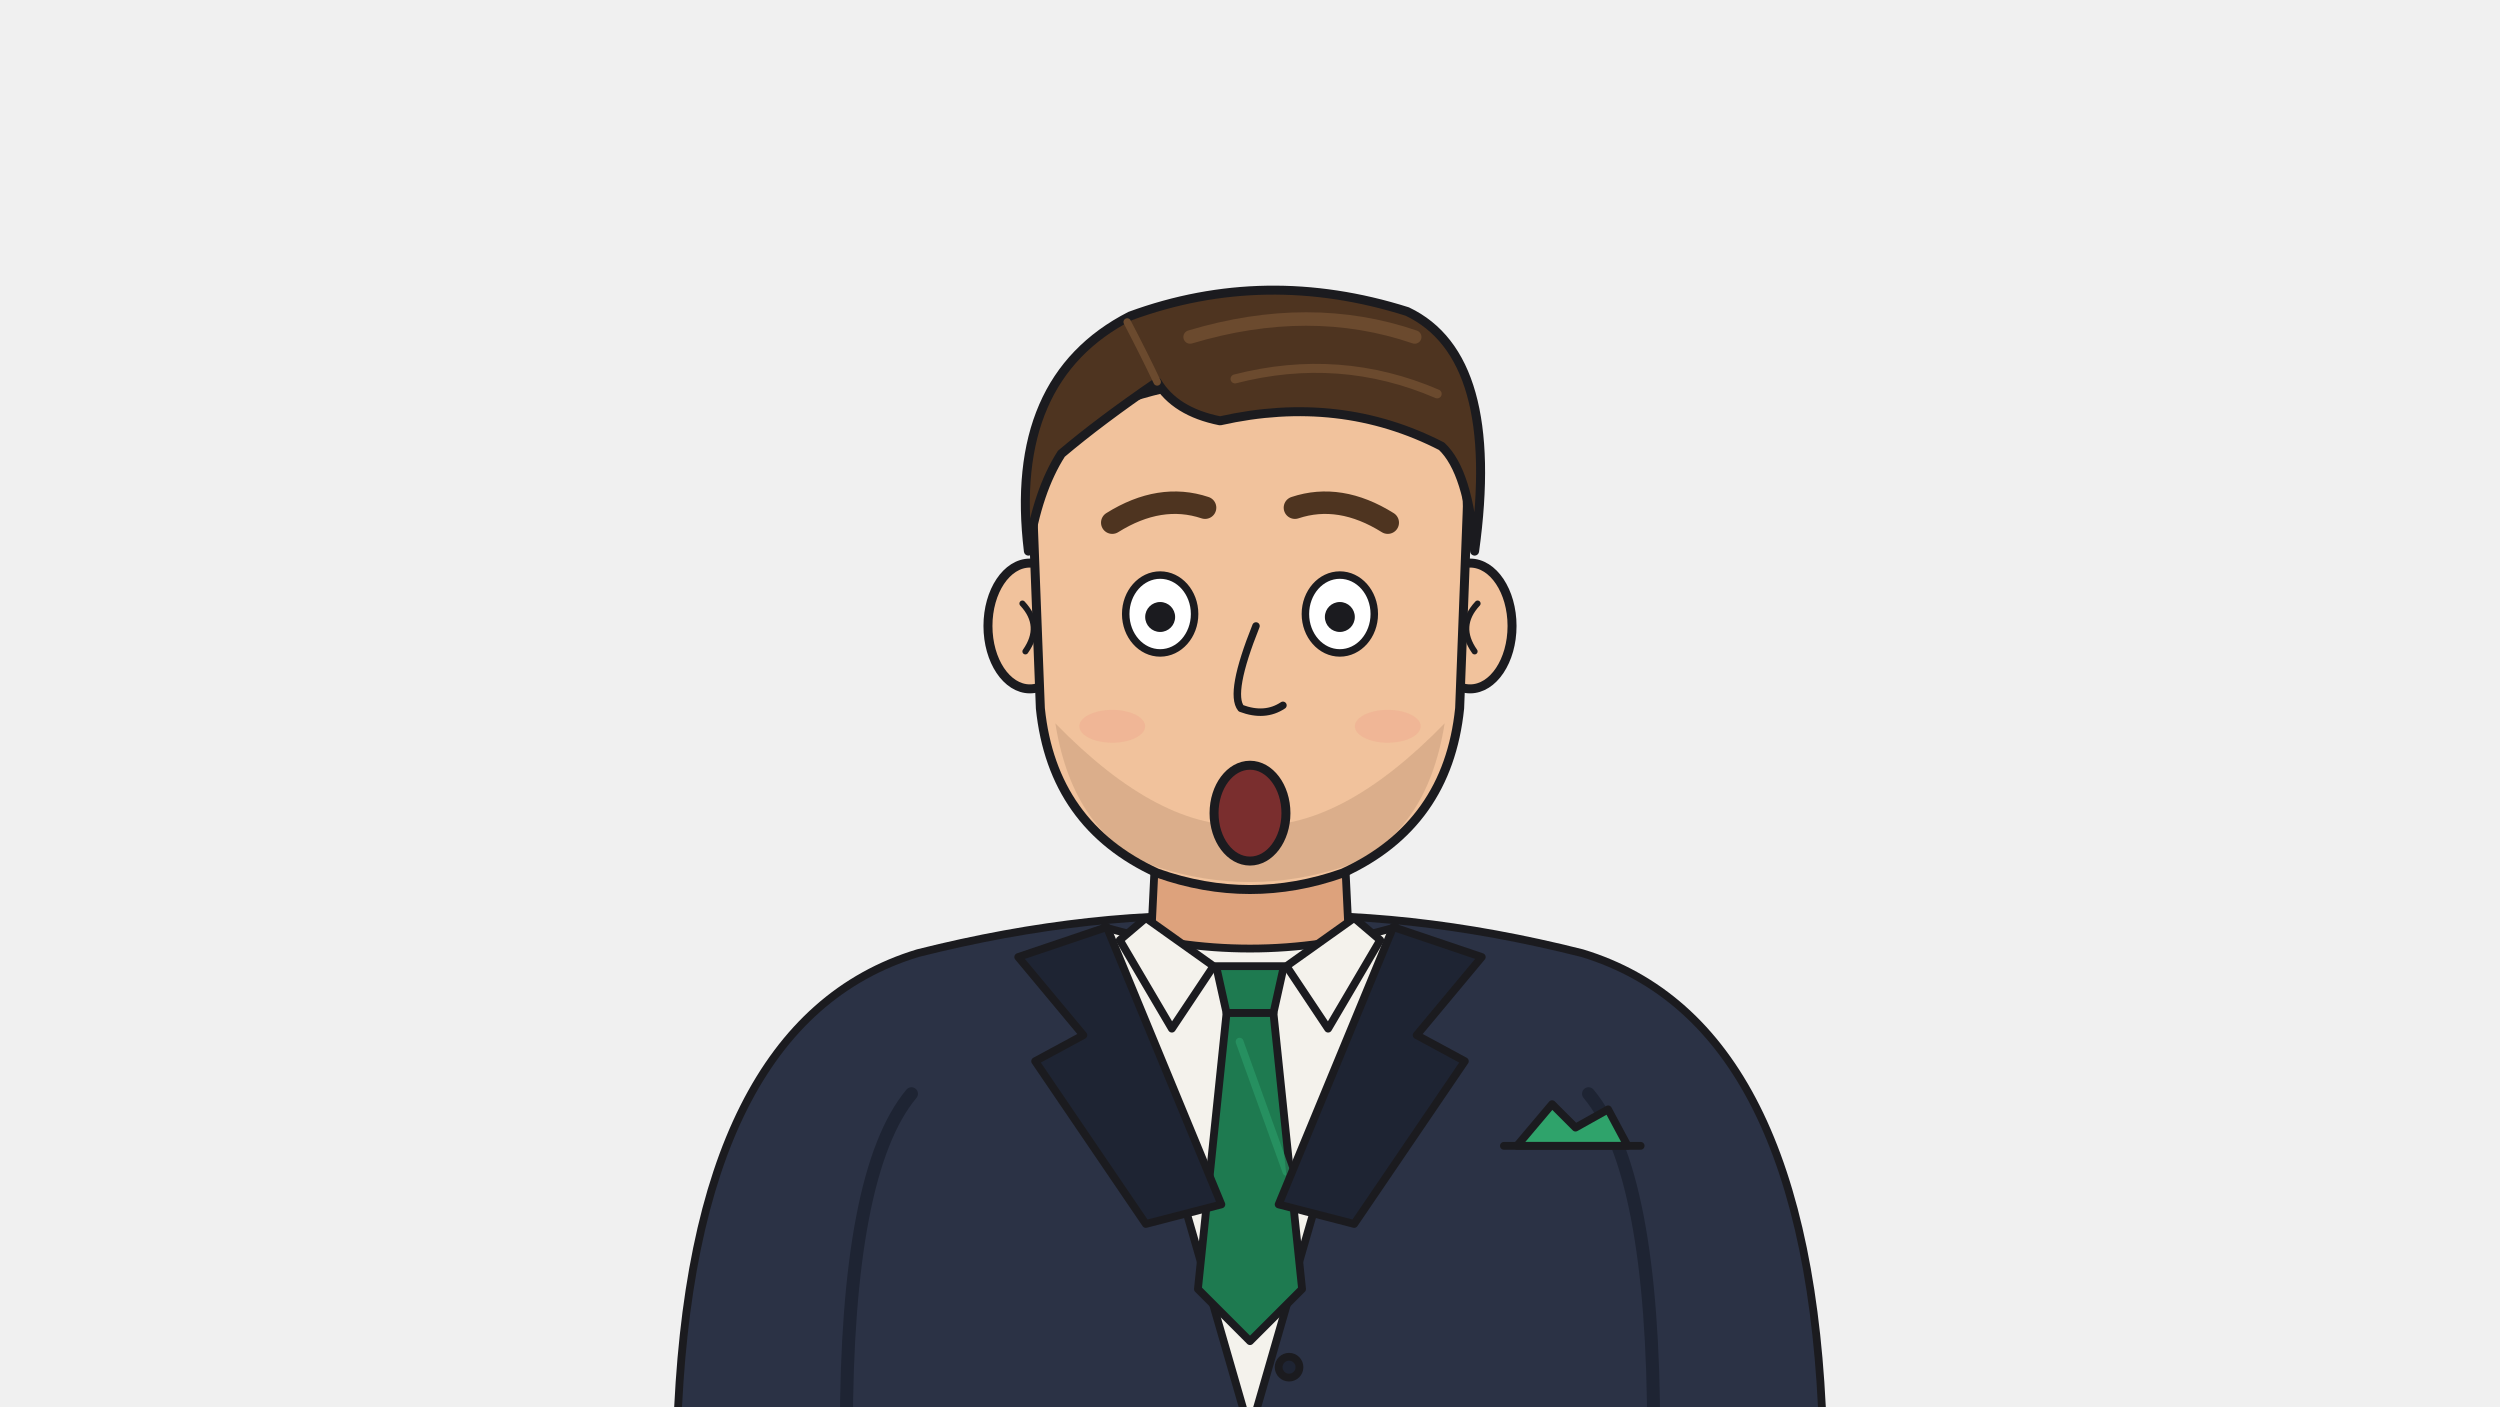
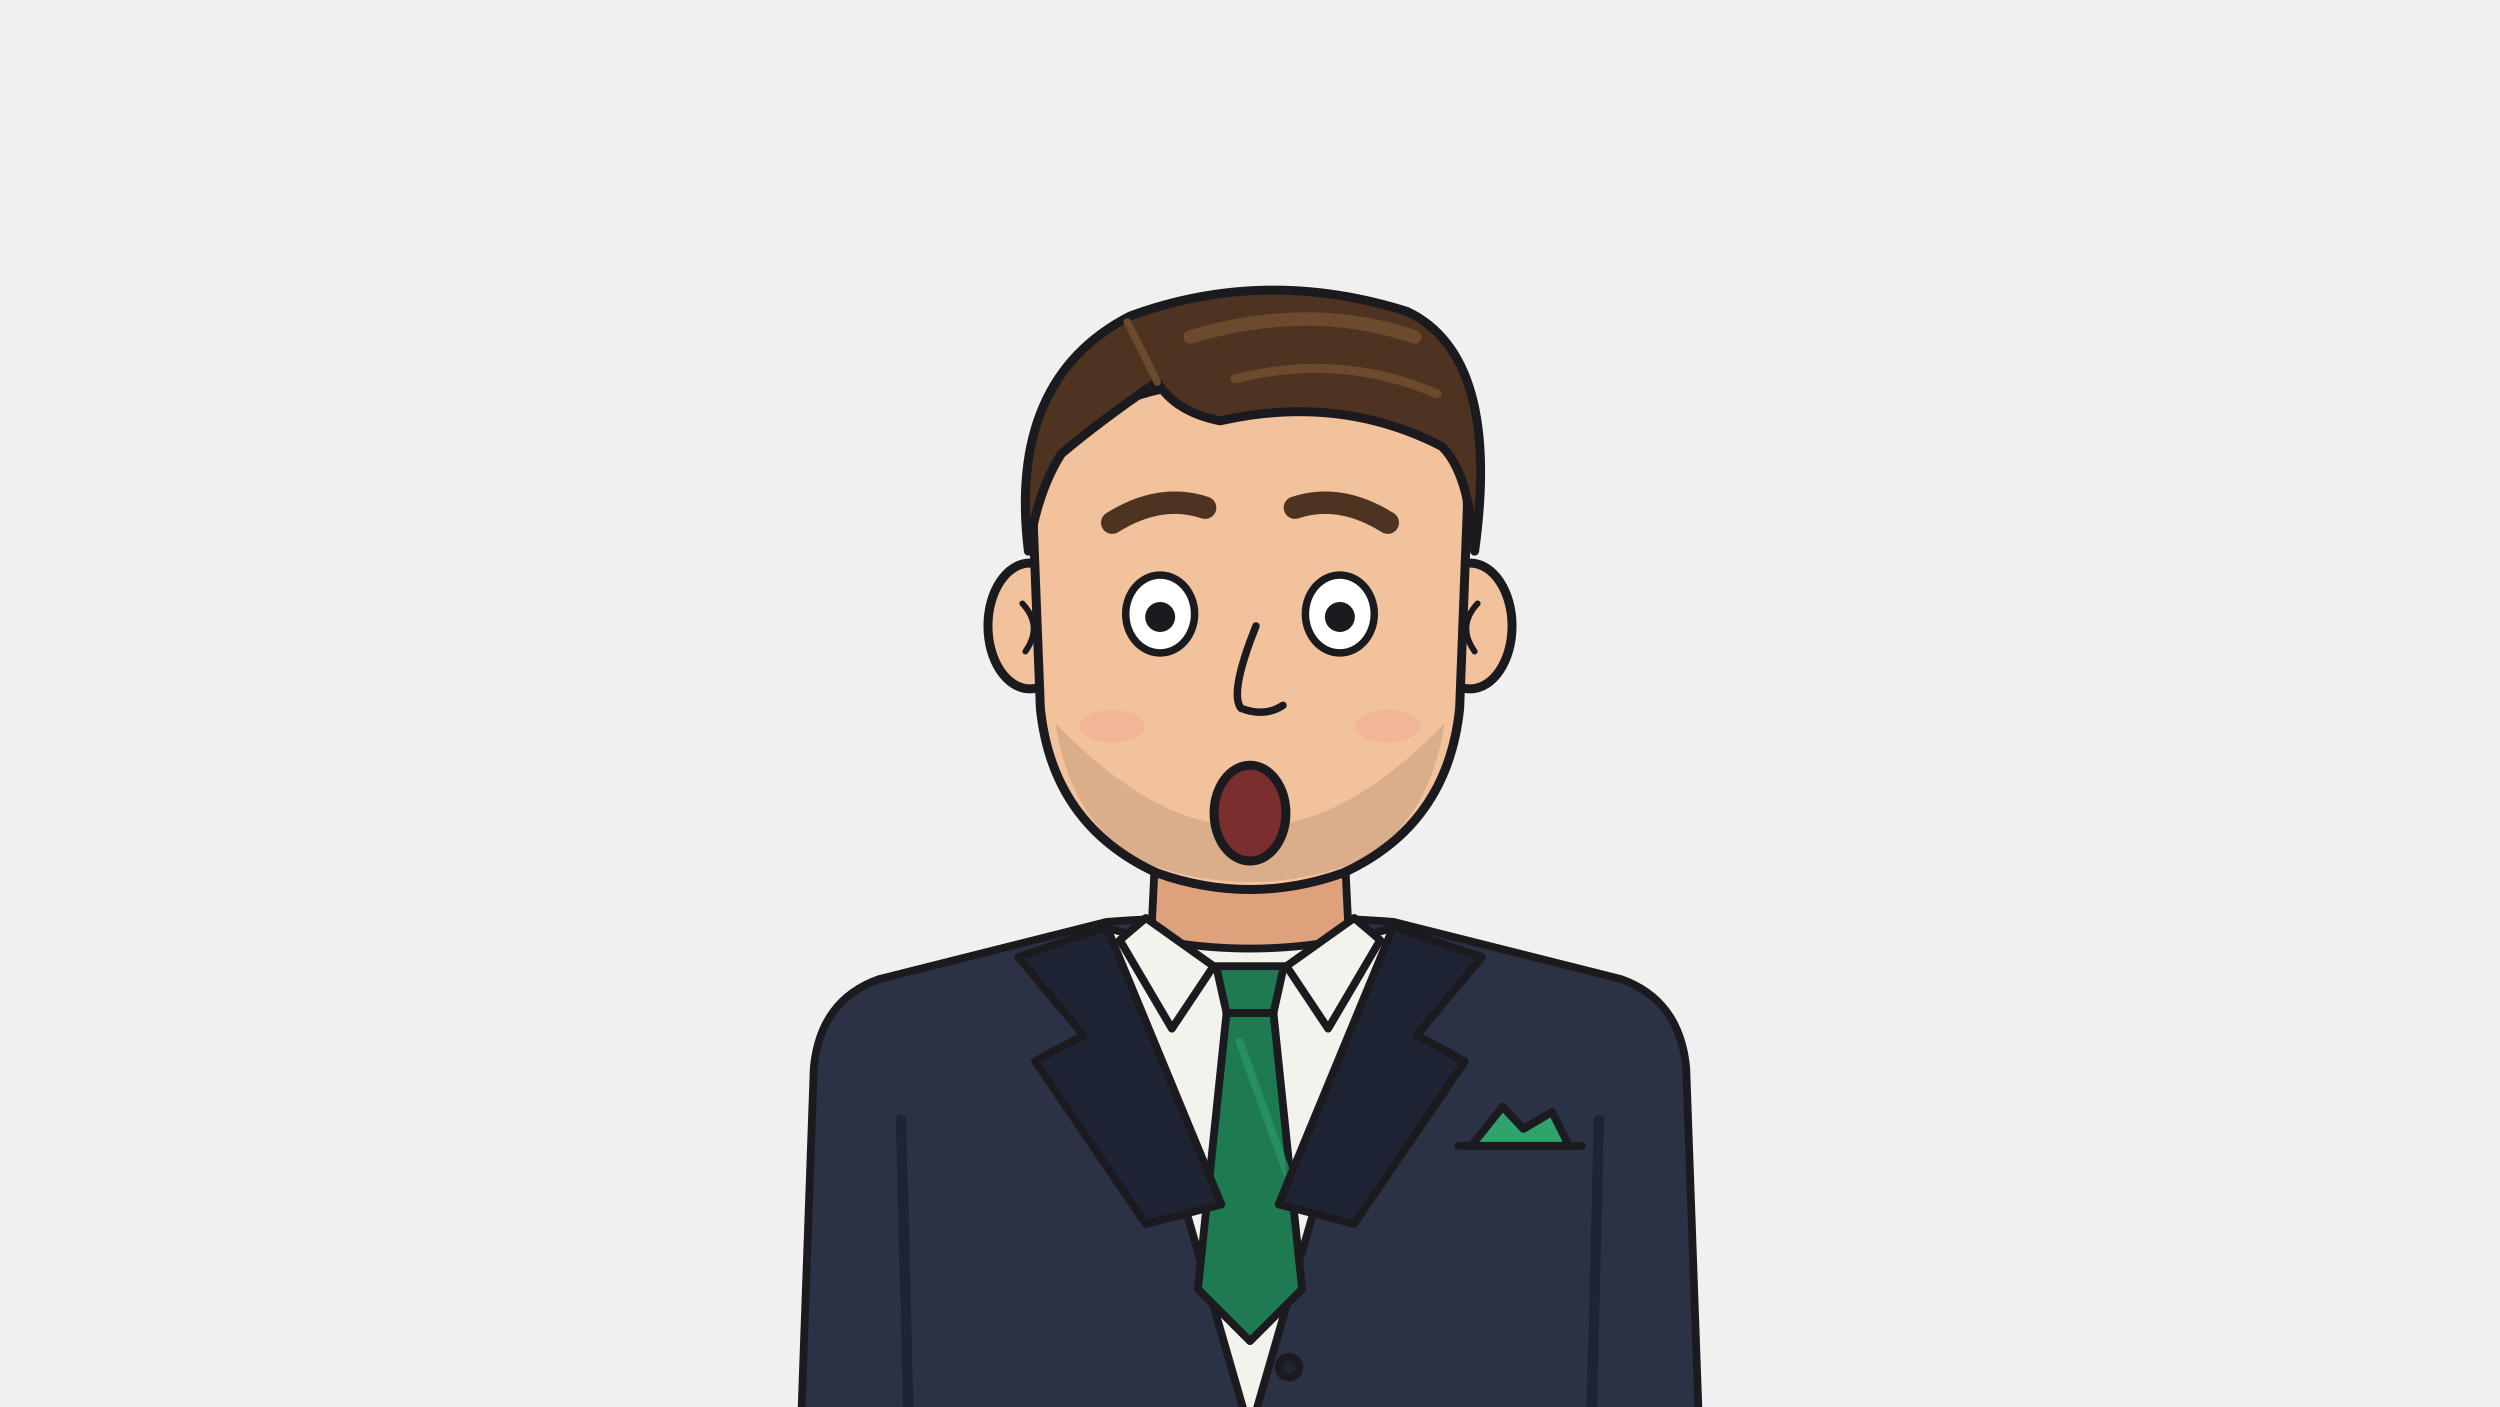
<svg xmlns="http://www.w3.org/2000/svg" width="1920" height="1080" viewBox="0 0 1920 1080">
  <g stroke="#1B1B1F" stroke-width="6" stroke-linejoin="round" stroke-linecap="round">
-     <path d="M520 1100 Q530 785 705 732 Q840 698 960 704              Q1080 698 1215 732 Q1390 785 1400 1100 Z" fill="#2B3245" />
-     <path d="M650 1100 Q650 900 700 840" fill="none" stroke="#1E2433" stroke-width="10" />
-     <path d="M1270 1100 Q1270 900 1220 840" fill="none" stroke="#1E2433" stroke-width="10" />
+     <path d="M615 1100 L625 820 Q630 768 675 752              L850 708 Q960 700 1070 708 L1245 752              Q1290 768 1295 820 L1305 1100 Z" fill="#2B3245" />
+     <path d="M698 1100 L692 860" fill="none" stroke="#1E2433" stroke-width="8" />
+     <path d="M1222 1100 L1228 860" fill="none" stroke="#1E2433" stroke-width="8" />
    <path d="M888 640 L884 722 Q960 760 1036 722 L1032 640 Z" fill="#DDA27C" />
    <path d="M848 712 L960 1100 L1072 712 Q960 745 848 712 Z" fill="#F4F2EC" />
    <path d="M934 742 L986 742 L978 778 L942 778 Z" fill="#1E7A50" />
    <path d="M942 778 L978 778 L1000 990 L960 1030 L920 990 Z" fill="#1E7A50" />
    <path d="M952 800 L988 900" fill="none" stroke="#2A9A67" stroke-width="6" opacity="0.7" />
    <path d="M880 705 L932 742 L900 790 L860 722 Z" fill="#F4F2EC" />
    <path d="M1040 705 L988 742 L1020 790 L1060 722 Z" fill="#F4F2EC" />
    <polygon points="850 712 938 925 880 940 795 815 832 795 782 735" fill="#1E2433" />
    <polygon points="1070 712 982 925 1040 940 1125 815 1088 795 1138 735" fill="#1E2433" />
-     <path d="M1165 880 L1250 880 L1235 852 L1210 866 L1192 848 Z" fill="#2FA36B" />
-     <path d="M1155 880 L1260 880" fill="none" />
+     <path d="M1130 880 L1205 880 L1192 854 L1170 867 L1154 850 Z" fill="#2FA36B" />
+     <path d="M1120 880 L1215 880" fill="none" />
    <circle cx="990" cy="1050" r="8" fill="#1E2433" />
  </g>
  <g transform="translate(0 25) translate(960 450) scale(1.15) translate(-960 -450)">
    <g stroke="#1B1B1F" stroke-width="6" stroke-linejoin="round" stroke-linecap="round">
      <ellipse cx="813" cy="455" rx="28" ry="42" fill="#F1C29C" />
      <ellipse cx="1107" cy="455" rx="28" ry="42" fill="#F1C29C" />
      <path d="M808 440 Q822 455 810 472" fill="none" stroke-width="4" />
      <path d="M1112 440 Q1098 455 1110 472" fill="none" stroke-width="4" />
      <path d="M815 380 Q810 300 960 288 Q1110 300 1105 380              L1100 510 Q1092 588 1022 620 Q960 642 898 620              Q828 588 820 510 Z" fill="#F1C29C" />
      <path d="M830 520 Q842 595 898 616 Q960 636 1022 616 Q1078 595 1090 520              Q1020 592 960 588 Q900 592 830 520 Z" fill="#4E3420" opacity="0.14" stroke="none" />
      <path d="M812 405 Q798 290 880 248 Q970 215 1065 245              Q1128 275 1110 405 Q1106 352 1088 335              Q1020 300 940 318 Q910 312 898 292              Q860 318 834 340 Q818 365 812 405 Z" fill="#4E3420" />
      <path d="M878 252 Q890 275 898 292" fill="none" stroke="#6B4A2E" stroke-width="5" />
      <path d="M920 262 Q1000 238 1070 262" fill="none" stroke="#6B4A2E" stroke-width="9" />
      <path d="M950 290 Q1020 272 1085 300" fill="none" stroke="#6B4A2E" stroke-width="6" />
      <path d="M964 455 Q946 500 954 510 Q970 516 982 508" fill="none" stroke-width="5" />
      <ellipse cx="868" cy="522" rx="22" ry="11" fill="#EE9C86" opacity="0.30" stroke="none" />
      <ellipse cx="1052" cy="522" rx="22" ry="11" fill="#EE9C86" opacity="0.30" stroke="none" />
    </g>
    <ellipse cx="900" cy="447" rx="23" ry="26" fill="#FFFFFF" stroke="#1B1B1F" stroke-width="5" />
    <circle cx="900" cy="449" r="10" fill="#1B1B1F" />
    <ellipse cx="1020" cy="447" rx="23" ry="26" fill="#FFFFFF" stroke="#1B1B1F" stroke-width="5" />
    <circle cx="1020" cy="449" r="10" fill="#1B1B1F" />
    <path d="M868 386 Q900 366 930 376" fill="none" stroke="#4E3420" stroke-width="15" stroke-linecap="round" />
    <path d="M1052 386 Q1020 366 990 376" fill="none" stroke="#4E3420" stroke-width="15" stroke-linecap="round" />
    <ellipse cx="960" cy="580" rx="24" ry="32" fill="#7A2E2E" stroke="#1B1B1F" stroke-width="6" />
  </g>
</svg>
